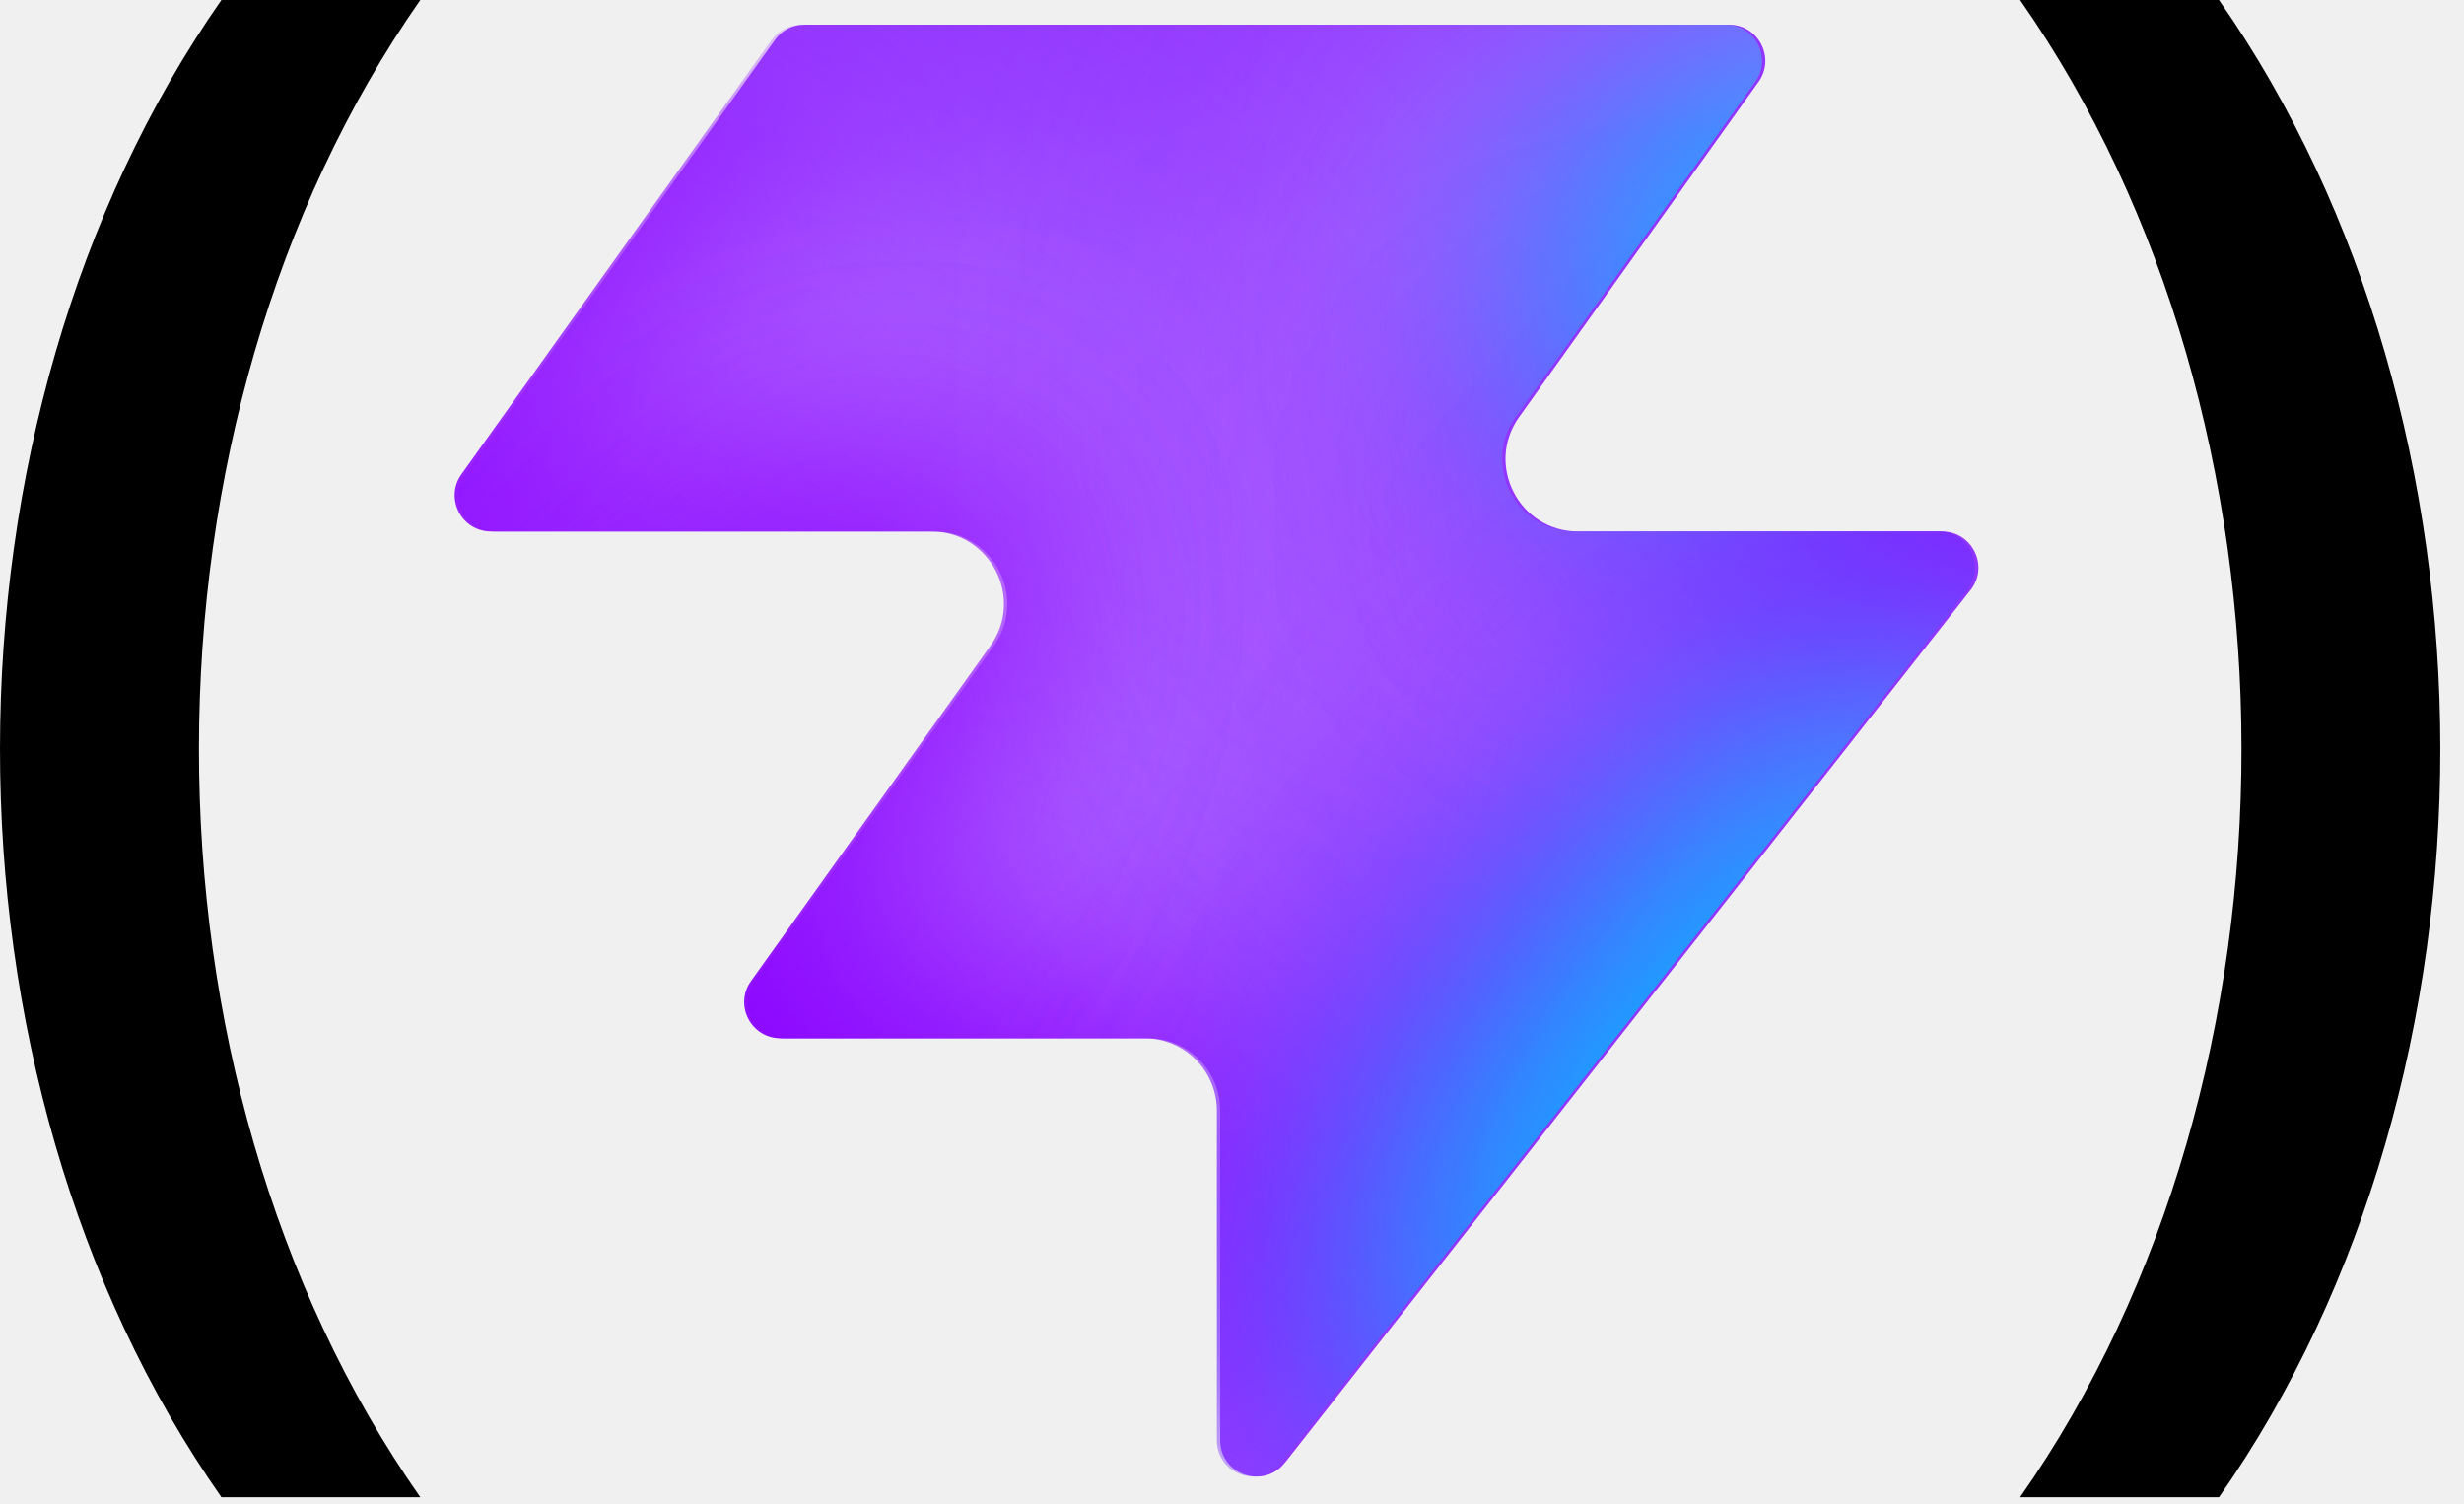
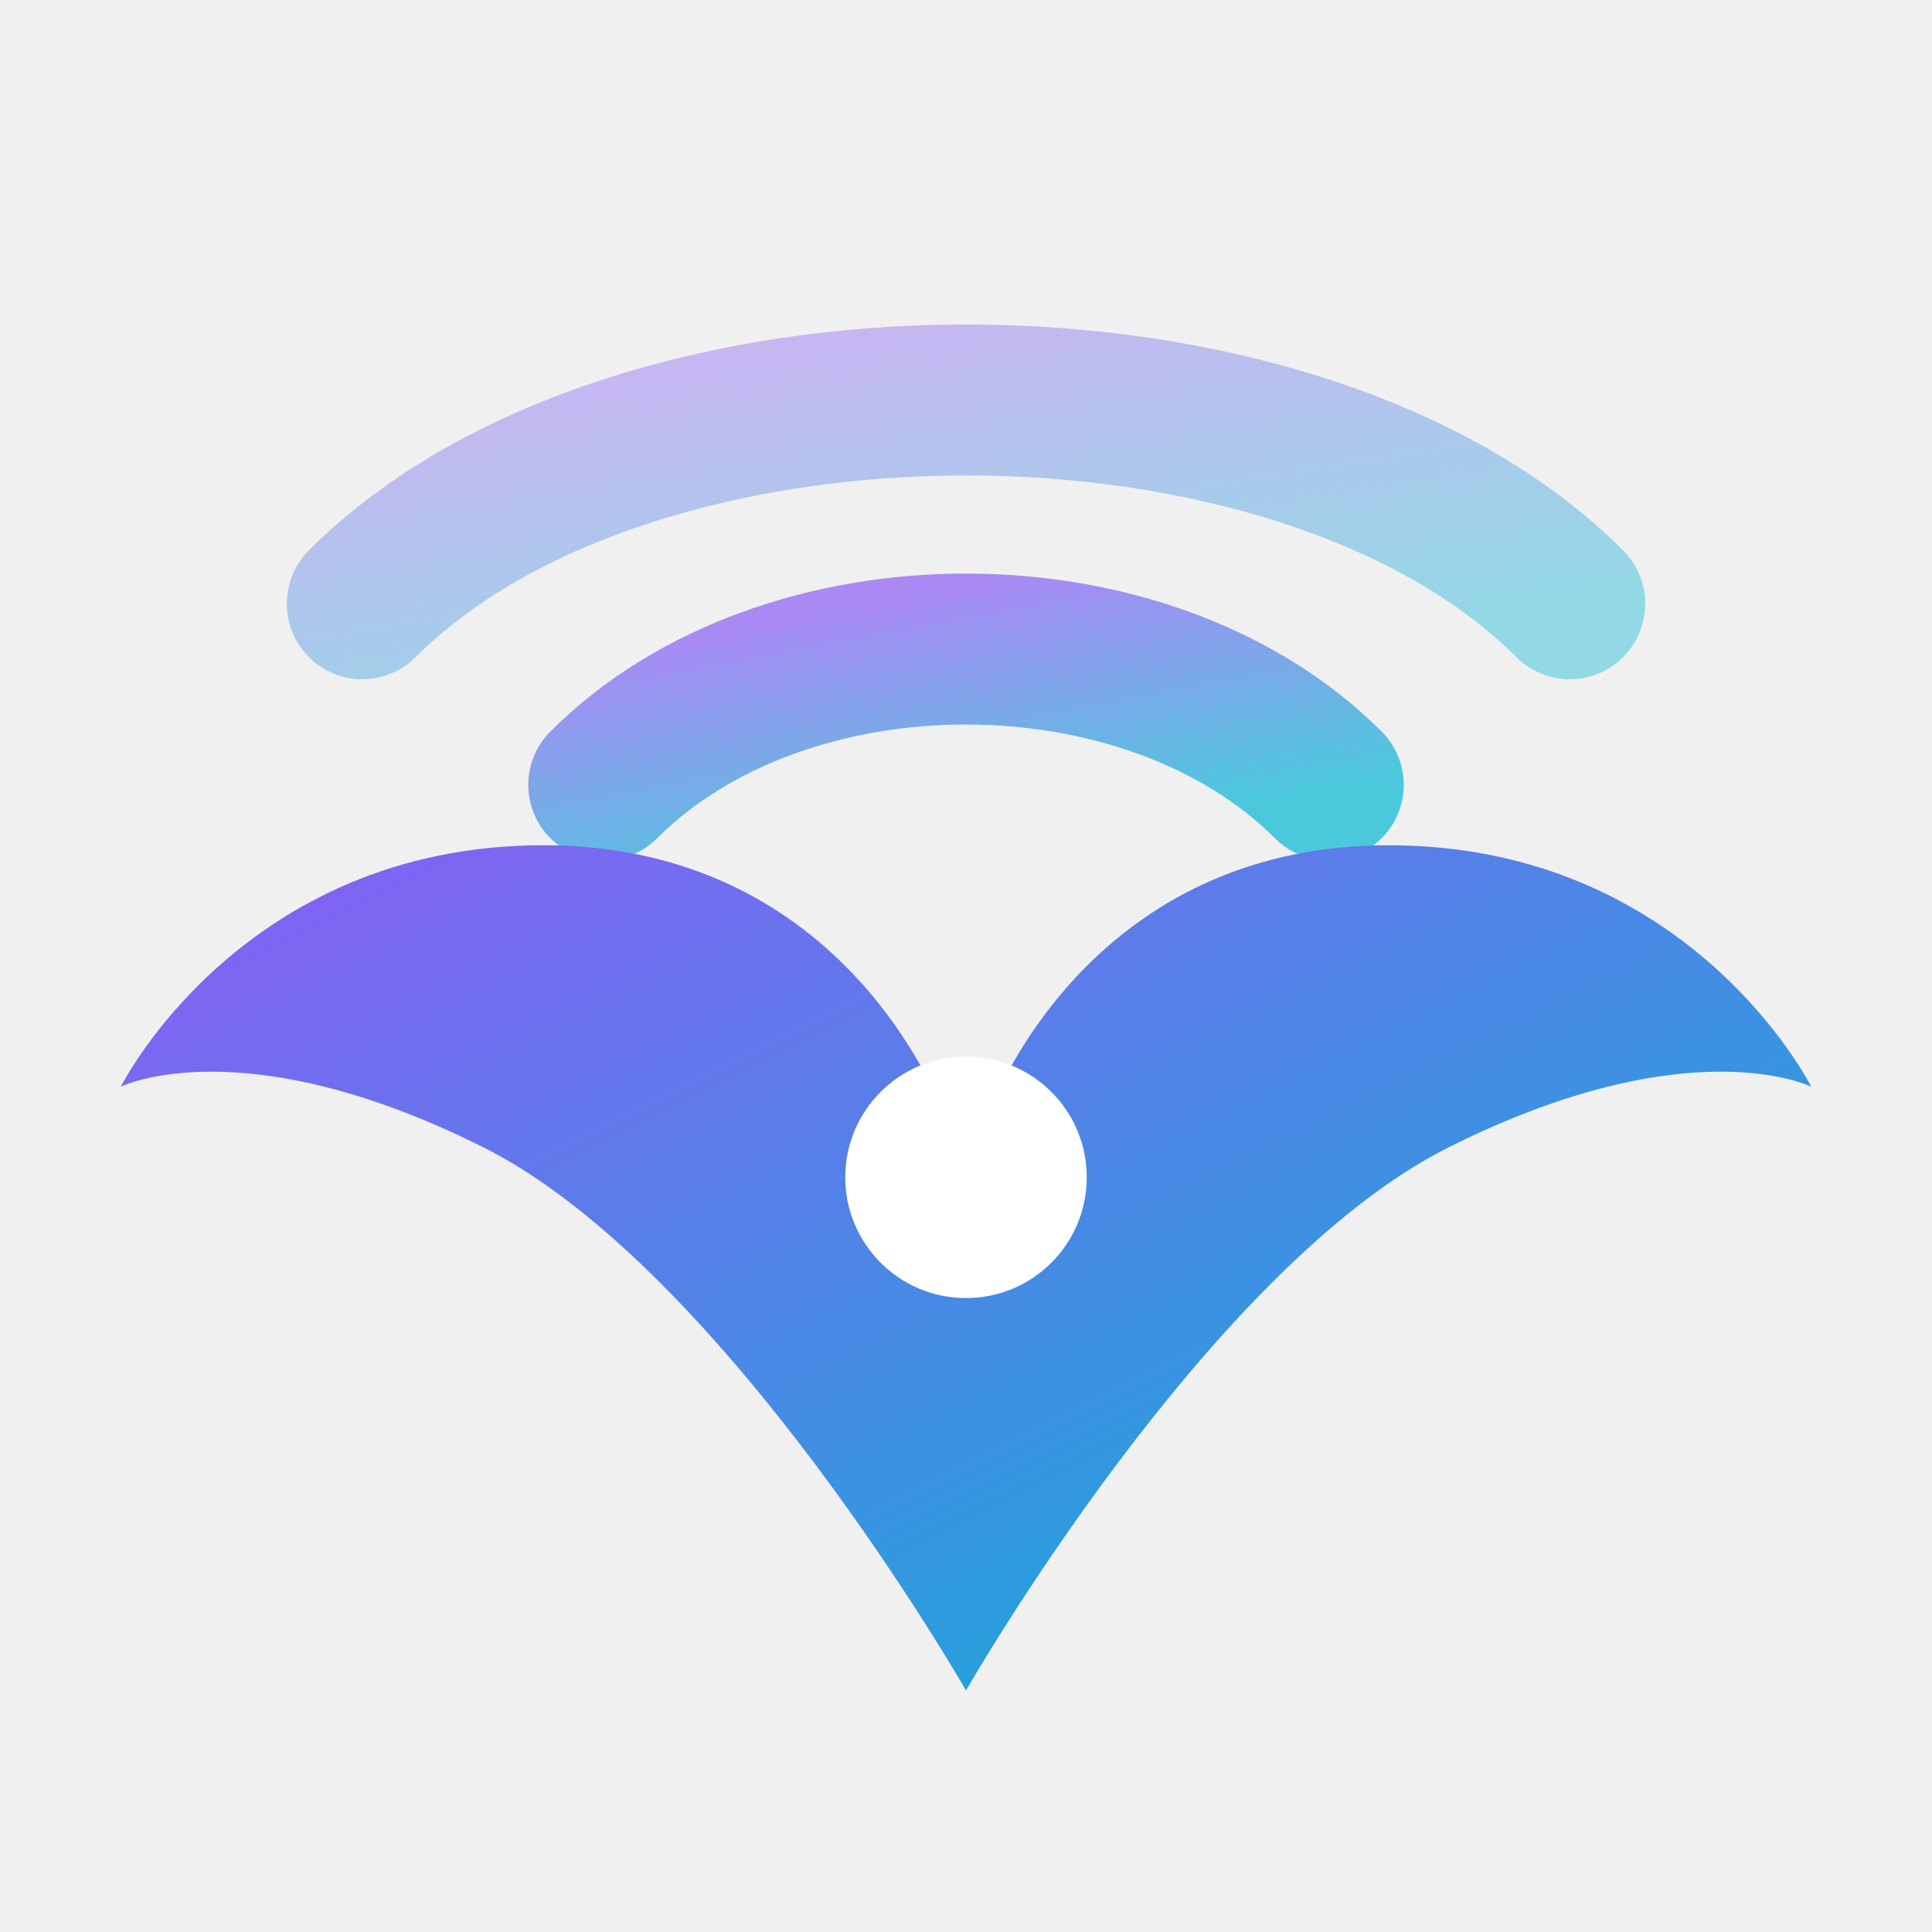
- <svg xmlns="http://www.w3.org/2000/svg" width="77" height="47" fill="none" aria-labelledby="vite-logo-title" viewBox="0 0 77 47">
-   <style>.parenthesis{fill:#000}@media (prefers-color-scheme:dark){.parenthesis{fill:#fff}}</style>
-   <path fill="#9135ff" d="M40.151 45.71c-.663.844-2.02.374-2.02-.699V34.708a2.26 2.26 0 0 0-2.262-2.262H24.493c-.92 0-1.457-1.04-.92-1.788l7.479-10.471c1.07-1.498 0-3.578-1.842-3.578H15.443c-.92 0-1.456-1.04-.92-1.788l9.696-13.576c.213-.297.556-.474.92-.474h28.894c.92 0 1.456 1.04.92 1.788l-7.48 10.472c-1.07 1.497 0 3.578 1.842 3.578h11.376c.944 0 1.474 1.087.89 1.83L40.153 45.712z" />
-   <mask id="a" width="48" height="47" x="14" y="0" maskUnits="userSpaceOnUse" style="mask-type:alpha">
-     <path fill="#000" d="M40.047 45.71c-.663.843-2.02.374-2.02-.699V34.708a2.26 2.26 0 0 0-2.262-2.262H24.389c-.92 0-1.457-1.04-.92-1.788l7.479-10.472c1.07-1.497 0-3.578-1.842-3.578H15.34c-.92 0-1.456-1.04-.92-1.788l9.696-13.575c.213-.297.556-.474.92-.474H53.93c.92 0 1.456 1.04.92 1.788L47.37 13.03c-1.07 1.498 0 3.578 1.842 3.578h11.376c.944 0 1.474 1.088.89 1.831L40.049 45.712z" />
-   </mask>
-   <g mask="url(#a)">
-     <g filter="url(#b)">
-       <ellipse cx="5.508" cy="14.704" fill="#eee6ff" rx="5.508" ry="14.704" transform="rotate(269.814 20.96 11.29)scale(-1 1)" />
-     </g>
-     <g filter="url(#c)">
-       <ellipse cx="10.399" cy="29.851" fill="#eee6ff" rx="10.399" ry="29.851" transform="rotate(89.814 -16.902 -8.275)scale(1 -1)" />
-     </g>
-     <g filter="url(#d)">
-       <ellipse cx="5.508" cy="30.487" fill="#8900ff" rx="5.508" ry="30.487" transform="rotate(89.814 -19.197 -7.127)scale(1 -1)" />
-     </g>
-     <g filter="url(#e)">
-       <ellipse cx="5.508" cy="30.599" fill="#8900ff" rx="5.508" ry="30.599" transform="rotate(89.814 -25.928 4.177)scale(1 -1)" />
-     </g>
-     <g filter="url(#f)">
-       <ellipse cx="5.508" cy="30.599" fill="#8900ff" rx="5.508" ry="30.599" transform="rotate(89.814 -25.738 5.52)scale(1 -1)" />
-     </g>
-     <g filter="url(#g)">
-       <ellipse cx="14.072" cy="22.078" fill="#eee6ff" rx="14.072" ry="22.078" transform="rotate(93.35 31.245 55.578)scale(-1 1)" />
-     </g>
-     <g filter="url(#h)">
-       <ellipse cx="3.47" cy="21.501" fill="#8900ff" rx="3.47" ry="21.501" transform="rotate(89.009 35.419 55.202)scale(-1 1)" />
-     </g>
-     <g filter="url(#i)">
-       <ellipse cx="3.47" cy="21.501" fill="#8900ff" rx="3.47" ry="21.501" transform="rotate(89.009 35.419 55.202)scale(-1 1)" />
-     </g>
-     <g filter="url(#j)">
-       <ellipse cx="14.592" cy="9.743" fill="#8900ff" rx="4.407" ry="29.108" transform="rotate(39.51 14.592 9.743)" />
-     </g>
-     <g filter="url(#k)">
-       <ellipse cx="61.728" cy="-5.321" fill="#8900ff" rx="4.407" ry="29.108" transform="rotate(37.892 61.728 -5.32)" />
-     </g>
-     <g filter="url(#l)">
-       <ellipse cx="55.618" cy="7.104" fill="#00c2ff" rx="5.971" ry="9.665" transform="rotate(37.892 55.618 7.104)" />
-     </g>
-     <g filter="url(#m)">
-       <ellipse cx="12.326" cy="39.103" fill="#8900ff" rx="4.407" ry="29.108" transform="rotate(37.892 12.326 39.103)" />
-     </g>
-     <g filter="url(#n)">
-       <ellipse cx="12.326" cy="39.103" fill="#8900ff" rx="4.407" ry="29.108" transform="rotate(37.892 12.326 39.103)" />
-     </g>
-     <g filter="url(#o)">
-       <ellipse cx="49.857" cy="30.678" fill="#8900ff" rx="4.407" ry="29.108" transform="rotate(37.892 49.857 30.678)" />
-     </g>
-     <g filter="url(#p)">
-       <ellipse cx="52.623" cy="33.171" fill="#00c2ff" rx="5.971" ry="15.297" transform="rotate(37.892 52.623 33.17)" />
-     </g>
-   </g>
-   <path d="M6.919 0c-9.198 13.166-9.252 33.575 0 46.789h6.215c-9.25-13.214-9.196-33.623 0-46.789zm62.424 0h-6.215c9.198 13.166 9.252 33.575 0 46.789h6.215c9.25-13.214 9.196-33.623 0-46.789" class="parenthesis" />
+ <svg xmlns="http://www.w3.org/2000/svg" viewBox="0 0 32 32" fill="none">
  <defs>
-     <filter id="b" width="60.045" height="41.654" x="-5.564" y="16.92" color-interpolation-filters="sRGB" filterUnits="userSpaceOnUse">
-       <feFlood flood-opacity="0" result="BackgroundImageFix" />
-       <feBlend in="SourceGraphic" in2="BackgroundImageFix" result="shape" />
-       <feGaussianBlur result="effect1_foregroundBlur_2002_17286" stdDeviation="7.659" />
-     </filter>
-     <filter id="c" width="90.34" height="51.437" x="-40.407" y="-6.762" color-interpolation-filters="sRGB" filterUnits="userSpaceOnUse">
-       <feFlood flood-opacity="0" result="BackgroundImageFix" />
-       <feBlend in="SourceGraphic" in2="BackgroundImageFix" result="shape" />
-       <feGaussianBlur result="effect1_foregroundBlur_2002_17286" stdDeviation="7.659" />
-     </filter>
-     <filter id="d" width="79.355" height="29.4" x="-35.435" y="2.801" color-interpolation-filters="sRGB" filterUnits="userSpaceOnUse">
-       <feFlood flood-opacity="0" result="BackgroundImageFix" />
-       <feBlend in="SourceGraphic" in2="BackgroundImageFix" result="shape" />
-       <feGaussianBlur result="effect1_foregroundBlur_2002_17286" stdDeviation="4.596" />
-     </filter>
-     <filter id="e" width="79.579" height="29.4" x="-30.84" y="20.8" color-interpolation-filters="sRGB" filterUnits="userSpaceOnUse">
-       <feFlood flood-opacity="0" result="BackgroundImageFix" />
-       <feBlend in="SourceGraphic" in2="BackgroundImageFix" result="shape" />
-       <feGaussianBlur result="effect1_foregroundBlur_2002_17286" stdDeviation="4.596" />
-     </filter>
-     <filter id="f" width="79.579" height="29.4" x="-29.307" y="21.949" color-interpolation-filters="sRGB" filterUnits="userSpaceOnUse">
-       <feFlood flood-opacity="0" result="BackgroundImageFix" />
-       <feBlend in="SourceGraphic" in2="BackgroundImageFix" result="shape" />
-       <feGaussianBlur result="effect1_foregroundBlur_2002_17286" stdDeviation="4.596" />
-     </filter>
-     <filter id="g" width="74.749" height="58.852" x="29.961" y="-17.13" color-interpolation-filters="sRGB" filterUnits="userSpaceOnUse">
-       <feFlood flood-opacity="0" result="BackgroundImageFix" />
-       <feBlend in="SourceGraphic" in2="BackgroundImageFix" result="shape" />
-       <feGaussianBlur result="effect1_foregroundBlur_2002_17286" stdDeviation="7.659" />
-     </filter>
-     <filter id="h" width="61.377" height="25.362" x="37.754" y="3.055" color-interpolation-filters="sRGB" filterUnits="userSpaceOnUse">
-       <feFlood flood-opacity="0" result="BackgroundImageFix" />
-       <feBlend in="SourceGraphic" in2="BackgroundImageFix" result="shape" />
-       <feGaussianBlur result="effect1_foregroundBlur_2002_17286" stdDeviation="4.596" />
-     </filter>
-     <filter id="i" width="61.377" height="25.362" x="37.754" y="3.055" color-interpolation-filters="sRGB" filterUnits="userSpaceOnUse">
-       <feFlood flood-opacity="0" result="BackgroundImageFix" />
-       <feBlend in="SourceGraphic" in2="BackgroundImageFix" result="shape" />
-       <feGaussianBlur result="effect1_foregroundBlur_2002_17286" stdDeviation="4.596" />
-     </filter>
-     <filter id="j" width="56.045" height="63.649" x="-13.43" y="-22.082" color-interpolation-filters="sRGB" filterUnits="userSpaceOnUse">
-       <feFlood flood-opacity="0" result="BackgroundImageFix" />
-       <feBlend in="SourceGraphic" in2="BackgroundImageFix" result="shape" />
-       <feGaussianBlur result="effect1_foregroundBlur_2002_17286" stdDeviation="4.596" />
-     </filter>
-     <filter id="k" width="54.814" height="64.646" x="34.321" y="-37.644" color-interpolation-filters="sRGB" filterUnits="userSpaceOnUse">
-       <feFlood flood-opacity="0" result="BackgroundImageFix" />
-       <feBlend in="SourceGraphic" in2="BackgroundImageFix" result="shape" />
-       <feGaussianBlur result="effect1_foregroundBlur_2002_17286" stdDeviation="4.596" />
-     </filter>
-     <filter id="l" width="33.541" height="35.313" x="38.847" y="-10.552" color-interpolation-filters="sRGB" filterUnits="userSpaceOnUse">
-       <feFlood flood-opacity="0" result="BackgroundImageFix" />
-       <feBlend in="SourceGraphic" in2="BackgroundImageFix" result="shape" />
-       <feGaussianBlur result="effect1_foregroundBlur_2002_17286" stdDeviation="4.596" />
-     </filter>
-     <filter id="m" width="54.814" height="64.646" x="-15.081" y="6.78" color-interpolation-filters="sRGB" filterUnits="userSpaceOnUse">
-       <feFlood flood-opacity="0" result="BackgroundImageFix" />
-       <feBlend in="SourceGraphic" in2="BackgroundImageFix" result="shape" />
-       <feGaussianBlur result="effect1_foregroundBlur_2002_17286" stdDeviation="4.596" />
-     </filter>
-     <filter id="n" width="54.814" height="64.646" x="-15.081" y="6.78" color-interpolation-filters="sRGB" filterUnits="userSpaceOnUse">
-       <feFlood flood-opacity="0" result="BackgroundImageFix" />
-       <feBlend in="SourceGraphic" in2="BackgroundImageFix" result="shape" />
-       <feGaussianBlur result="effect1_foregroundBlur_2002_17286" stdDeviation="4.596" />
-     </filter>
-     <filter id="o" width="54.814" height="64.646" x="22.45" y="-1.645" color-interpolation-filters="sRGB" filterUnits="userSpaceOnUse">
-       <feFlood flood-opacity="0" result="BackgroundImageFix" />
-       <feBlend in="SourceGraphic" in2="BackgroundImageFix" result="shape" />
-       <feGaussianBlur result="effect1_foregroundBlur_2002_17286" stdDeviation="4.596" />
-     </filter>
-     <filter id="p" width="39.409" height="43.623" x="32.919" y="11.36" color-interpolation-filters="sRGB" filterUnits="userSpaceOnUse">
-       <feFlood flood-opacity="0" result="BackgroundImageFix" />
-       <feBlend in="SourceGraphic" in2="BackgroundImageFix" result="shape" />
-       <feGaussianBlur result="effect1_foregroundBlur_2002_17286" stdDeviation="4.596" />
-     </filter>
+     <linearGradient id="cyberGradient" x1="0%" y1="0%" x2="100%" y2="100%">
+       <stop offset="0%" stop-color="#8B5CF6" />
+       <stop offset="100%" stop-color="#06B6D4" />
+     </linearGradient>
  </defs>
+   <path d="M6 10C10.5 5.5 21.5 5.5 26 10" stroke="url(#cyberGradient)" stroke-width="2.5" stroke-linecap="round" opacity="0.4" />
+   <path d="M10 13C13 10 19 10 22 13" stroke="url(#cyberGradient)" stroke-width="2.5" stroke-linecap="round" opacity="0.7" />
+   <path d="M16 28C16 28 12 21 8 19C4 17 2 18 2 18C2 18 4 14 9 14C13.5 14 15.5 17.5 16 19.5C16.5 17.5 18.5 14 23 14C28 14 30 18 30 18C30 18 28 17 24 19C20 21 16 28 16 28Z" fill="url(#cyberGradient)" />
+   <circle cx="16" cy="19.5" r="2" fill="#FFFFFF" />
</svg>
